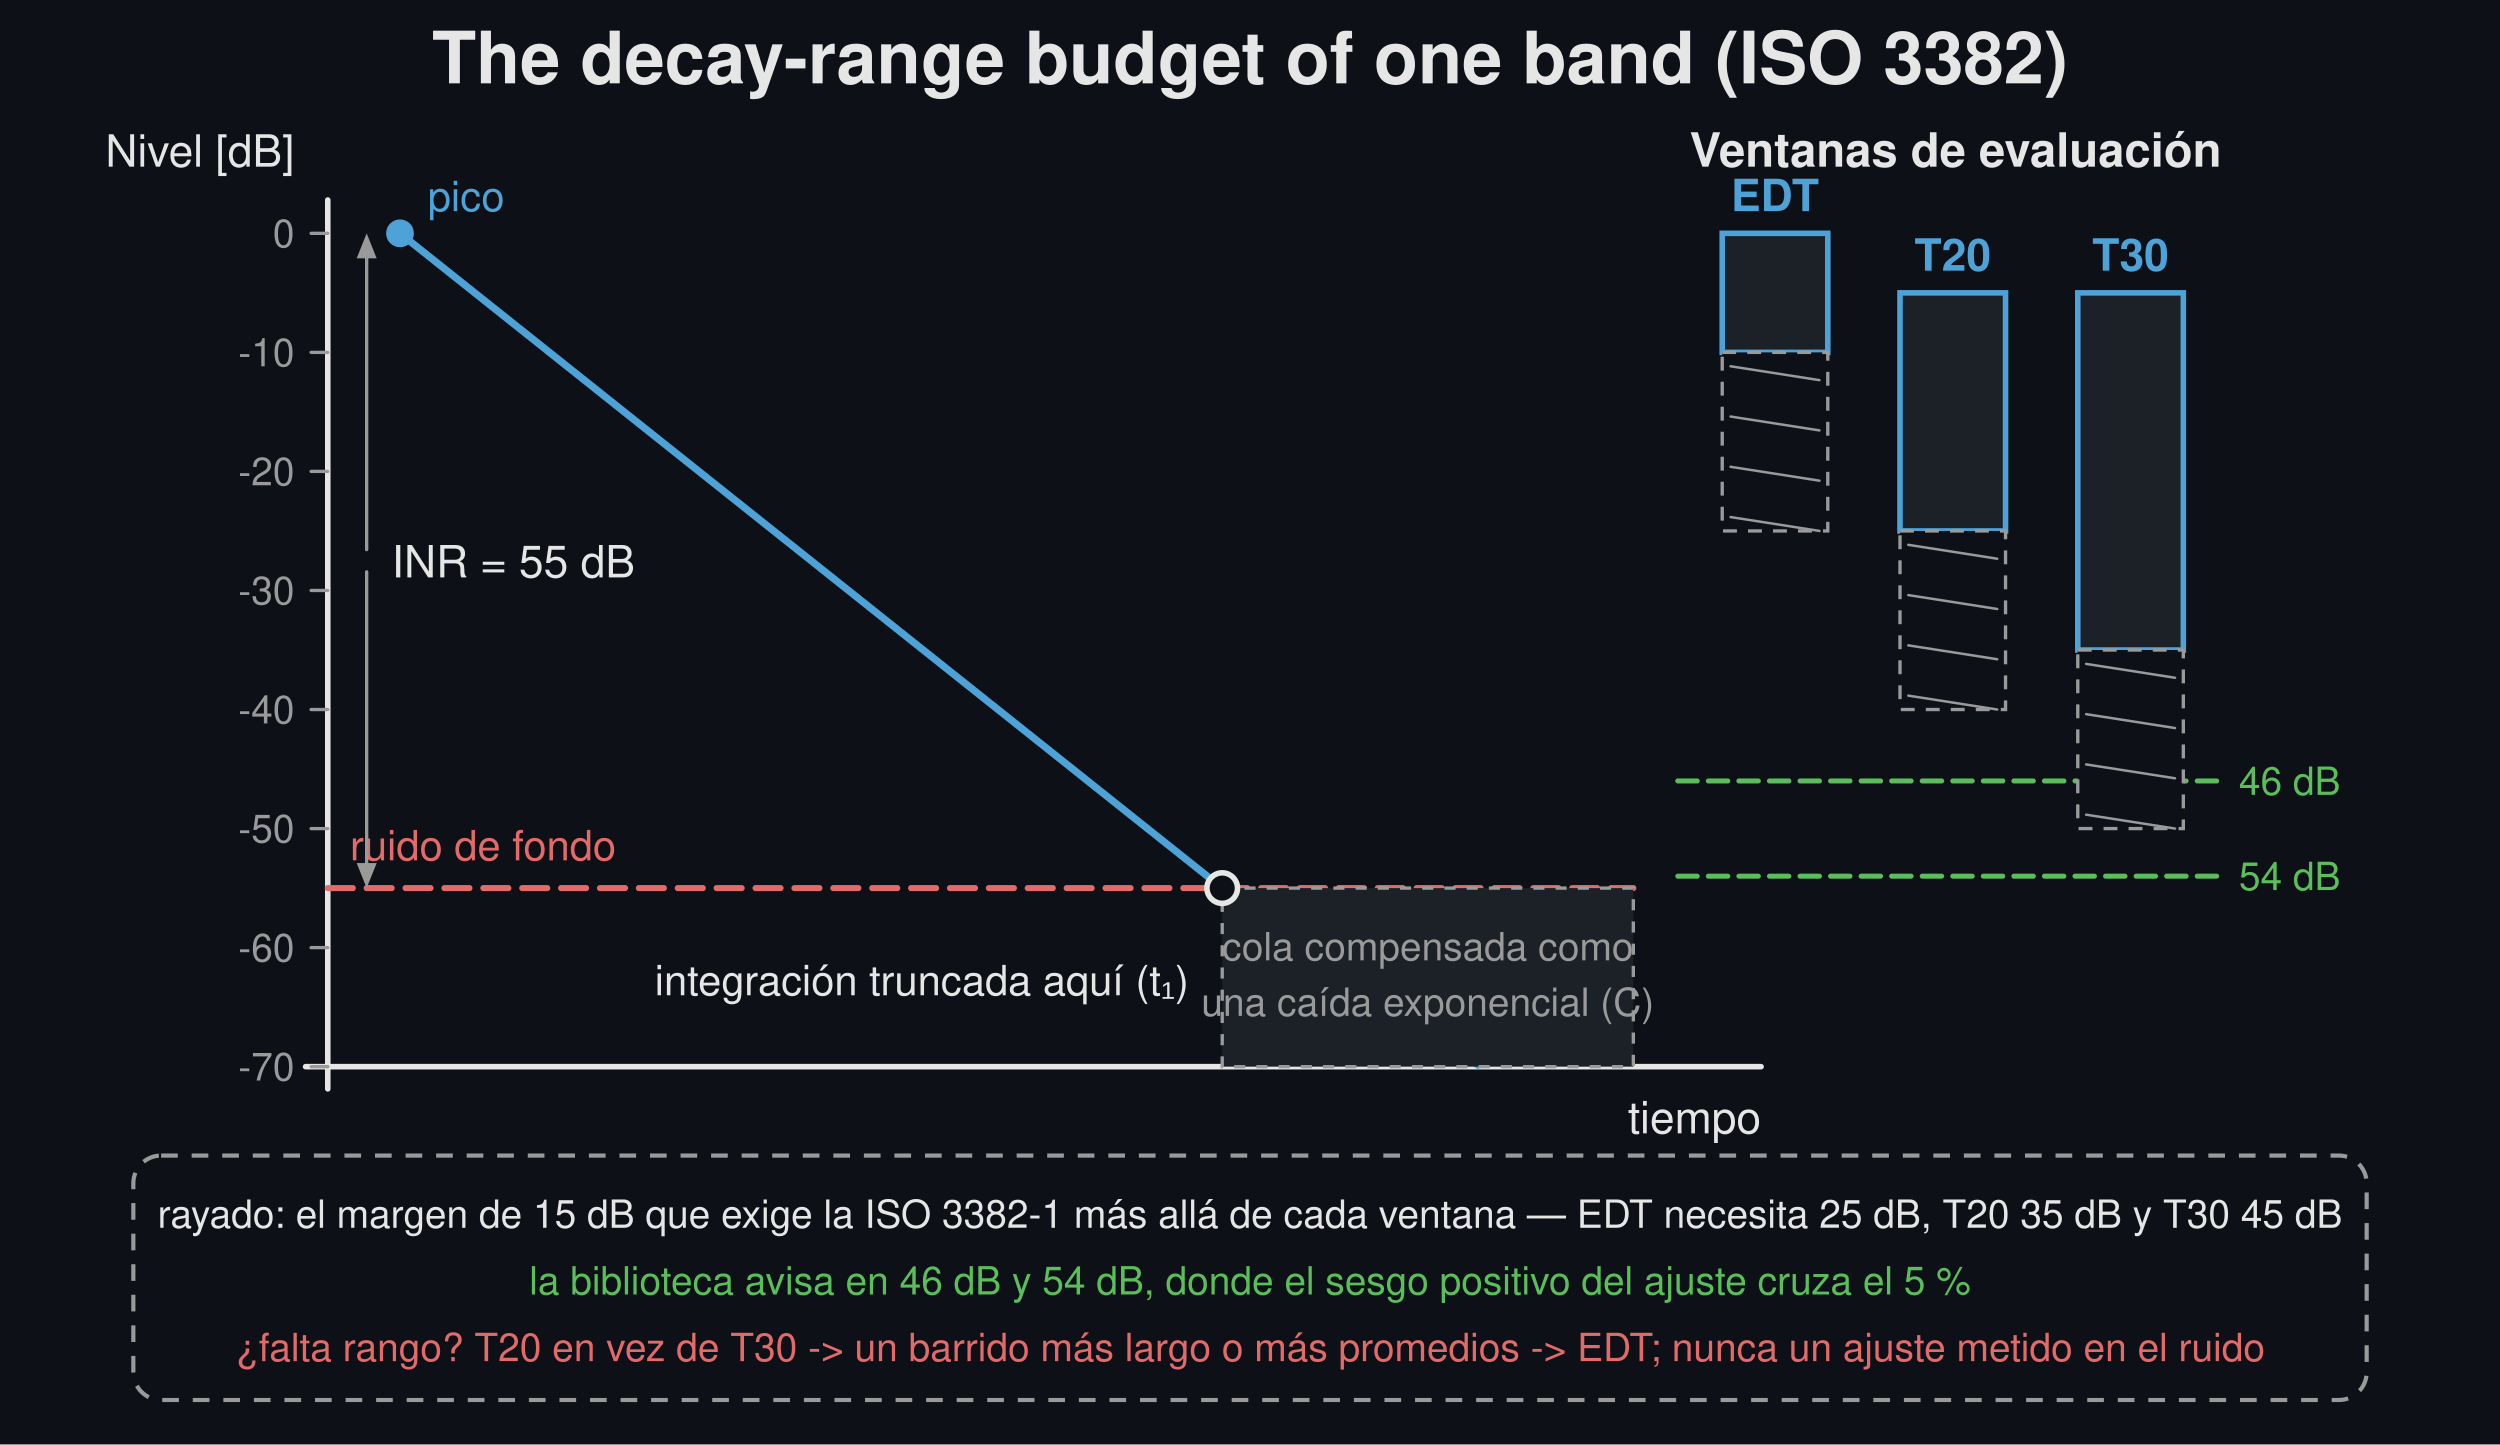
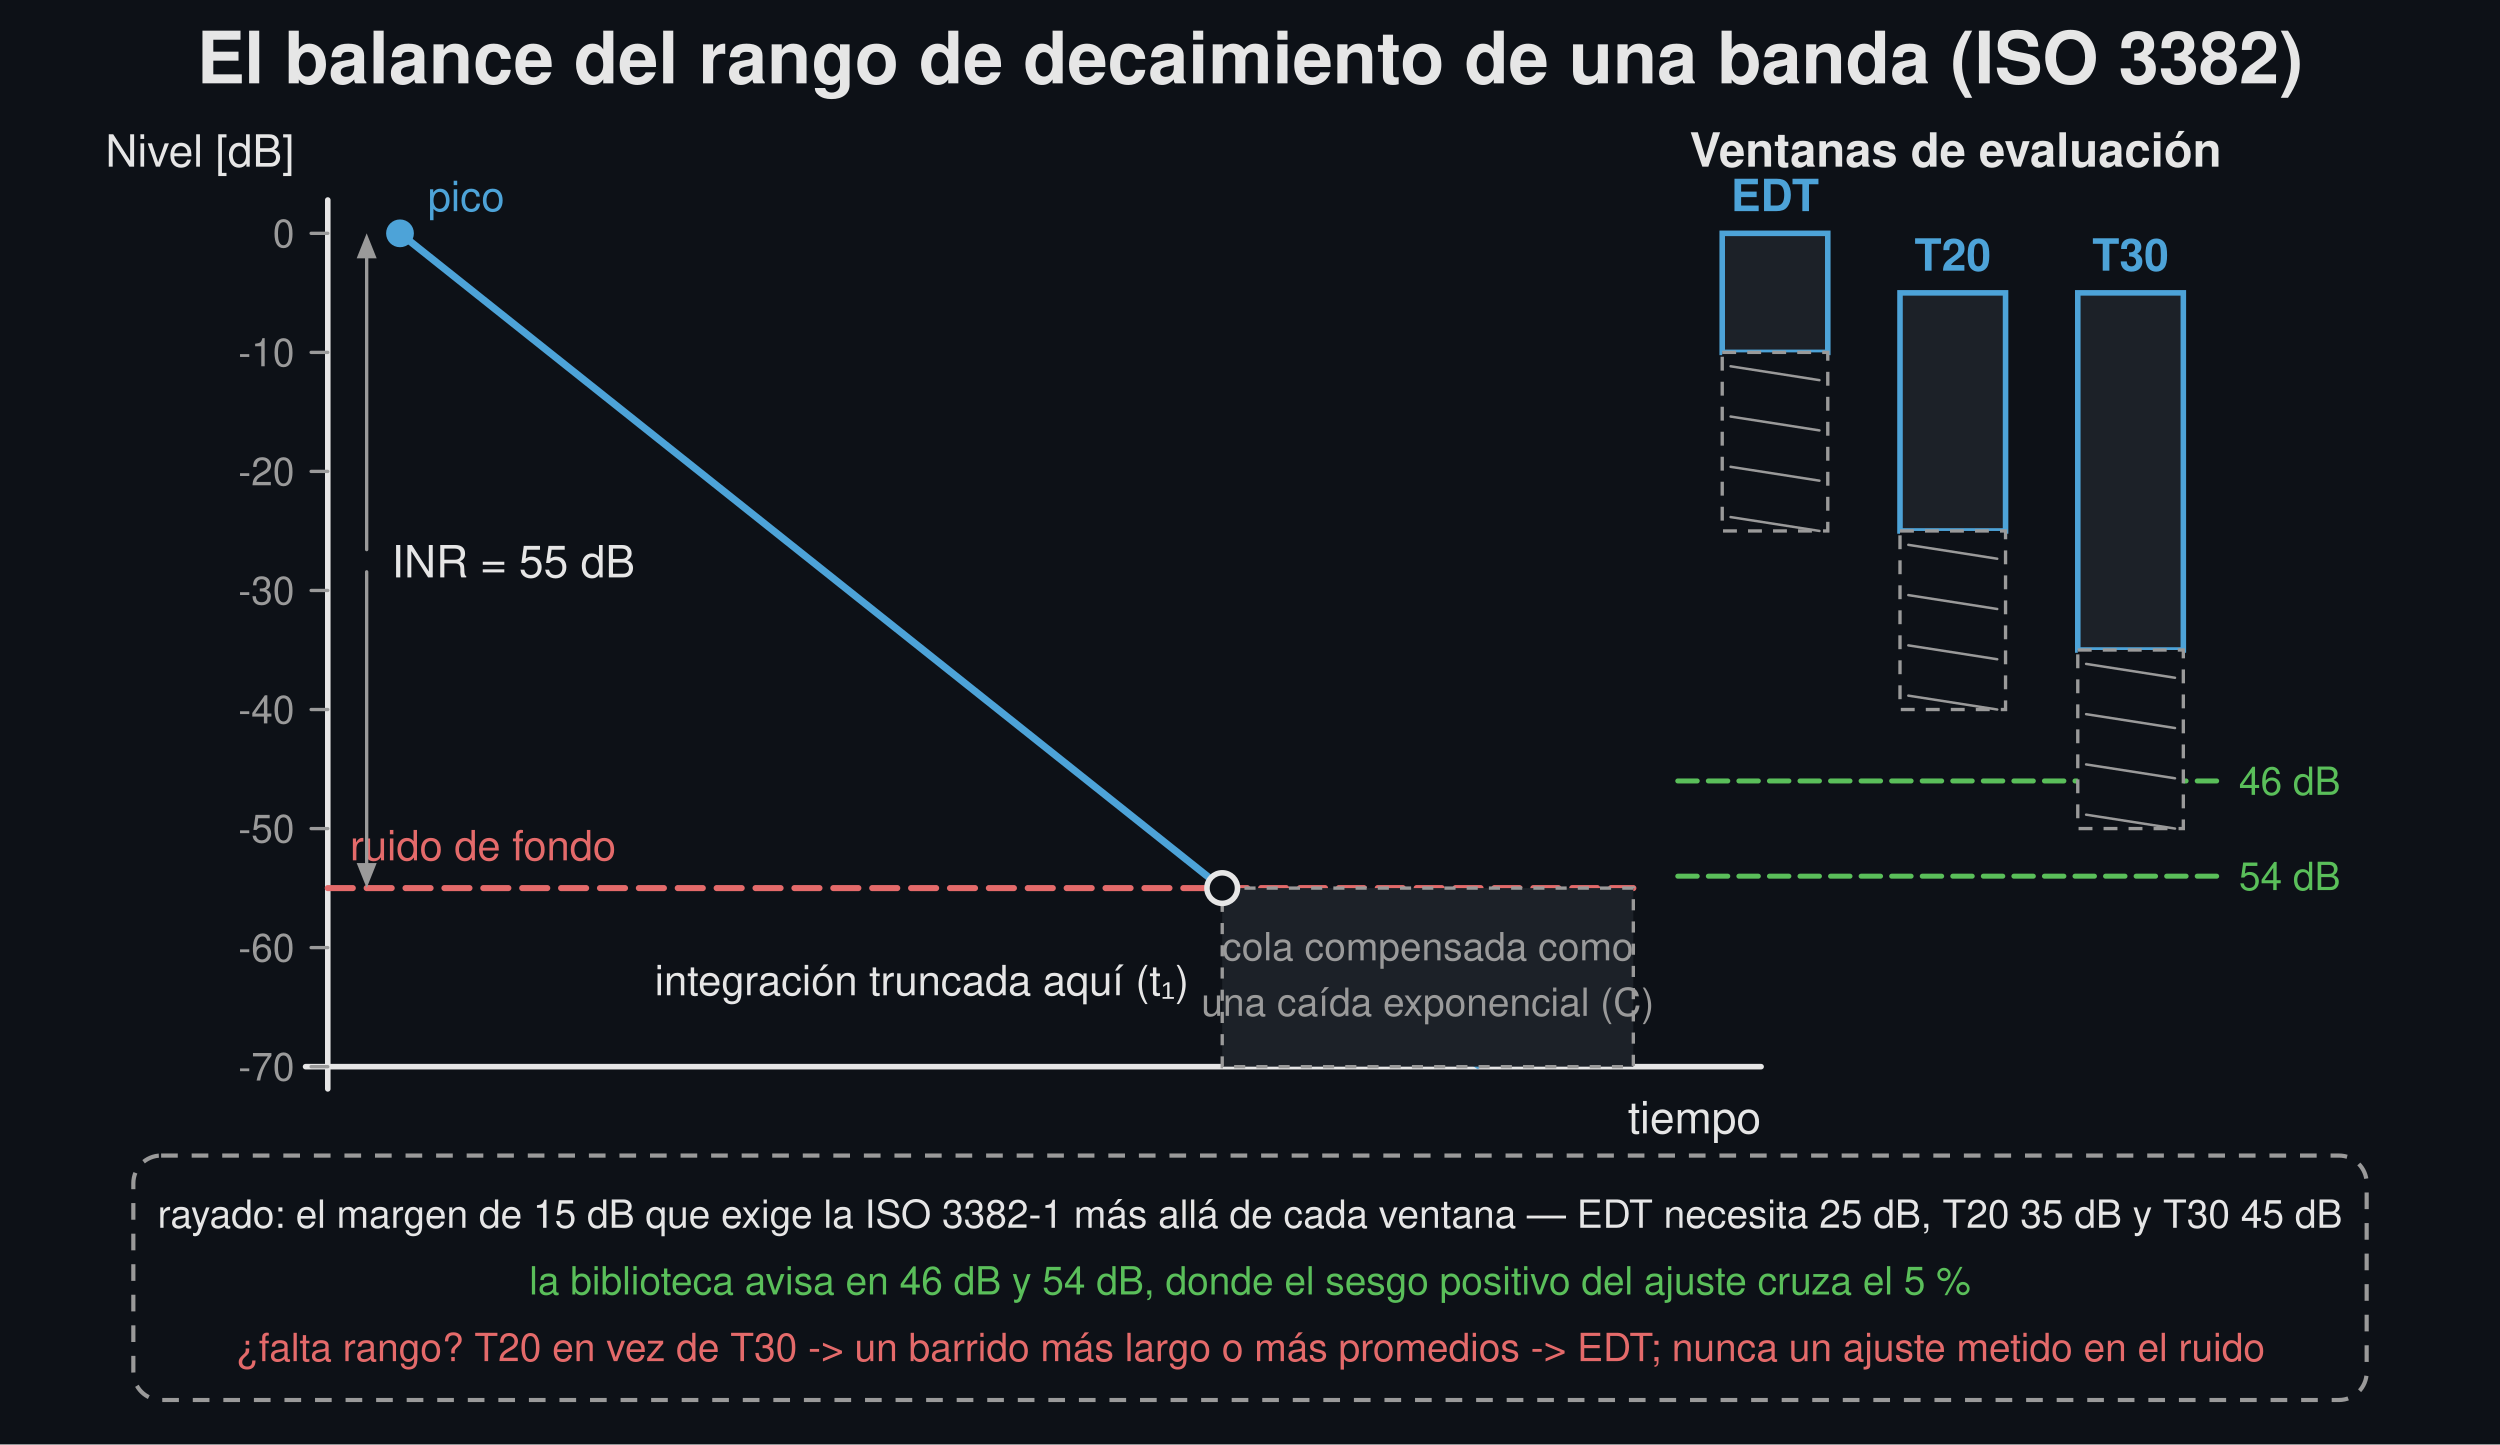
<svg xmlns="http://www.w3.org/2000/svg" width="900" height="520" viewBox="0 0 900 520">
  <rect width="900" height="520" fill="#0d1117" />
-   <text x="450.0" y="30" font-family="Segoe UI, Helvetica, Arial, sans-serif" font-size="26" font-weight="600" fill="#e6e6e6" text-anchor="middle">The decay-range budget of one band (ISO 3382)</text>
+   <text x="450.0" y="30" font-family="Segoe UI, Helvetica, Arial, sans-serif" font-size="26" font-weight="600" fill="#e6e6e6" text-anchor="middle">El balance del rango de decaimiento de una banda (ISO 3382)</text>
  <line x1="118.0" y1="72.0" x2="118.0" y2="392.0" stroke="#e6e6e6" stroke-width="2.0" stroke-linecap="round" />
  <line x1="110.0" y1="384.0" x2="634.0" y2="384.0" stroke="#e6e6e6" stroke-width="2.0" stroke-linecap="round" />
  <text x="634.0" y="408.0" font-family="Segoe UI, Helvetica, Arial, sans-serif" font-size="16" fill="#e6e6e6" text-anchor="end">tiempo</text>
  <line x1="112.0" y1="84.0" x2="118.0" y2="84.0" stroke="#9a9a9a" stroke-width="1.2" stroke-linecap="round" />
  <text x="106.0" y="89.0" font-family="Segoe UI, Helvetica, Arial, sans-serif" font-size="14" fill="#9a9a9a" text-anchor="end">0</text>
  <line x1="112.0" y1="126.857" x2="118.0" y2="126.857" stroke="#9a9a9a" stroke-width="1.2" stroke-linecap="round" />
  <text x="106.0" y="131.857" font-family="Segoe UI, Helvetica, Arial, sans-serif" font-size="14" fill="#9a9a9a" text-anchor="end">-10</text>
  <line x1="112.0" y1="169.714" x2="118.0" y2="169.714" stroke="#9a9a9a" stroke-width="1.2" stroke-linecap="round" />
  <text x="106.0" y="174.714" font-family="Segoe UI, Helvetica, Arial, sans-serif" font-size="14" fill="#9a9a9a" text-anchor="end">-20</text>
  <line x1="112.0" y1="212.571" x2="118.0" y2="212.571" stroke="#9a9a9a" stroke-width="1.2" stroke-linecap="round" />
  <text x="106.0" y="217.571" font-family="Segoe UI, Helvetica, Arial, sans-serif" font-size="14" fill="#9a9a9a" text-anchor="end">-30</text>
  <line x1="112.0" y1="255.429" x2="118.0" y2="255.429" stroke="#9a9a9a" stroke-width="1.2" stroke-linecap="round" />
  <text x="106.0" y="260.429" font-family="Segoe UI, Helvetica, Arial, sans-serif" font-size="14" fill="#9a9a9a" text-anchor="end">-40</text>
  <line x1="112.0" y1="298.286" x2="118.0" y2="298.286" stroke="#9a9a9a" stroke-width="1.2" stroke-linecap="round" />
  <text x="106.0" y="303.286" font-family="Segoe UI, Helvetica, Arial, sans-serif" font-size="14" fill="#9a9a9a" text-anchor="end">-50</text>
  <line x1="112.0" y1="341.143" x2="118.0" y2="341.143" stroke="#9a9a9a" stroke-width="1.2" stroke-linecap="round" />
  <text x="106.0" y="346.143" font-family="Segoe UI, Helvetica, Arial, sans-serif" font-size="14" fill="#9a9a9a" text-anchor="end">-60</text>
  <line x1="112.0" y1="384.0" x2="118.0" y2="384.0" stroke="#9a9a9a" stroke-width="1.2" stroke-linecap="round" />
  <text x="106.0" y="389.0" font-family="Segoe UI, Helvetica, Arial, sans-serif" font-size="14" fill="#9a9a9a" text-anchor="end">-70</text>
  <text x="106.0" y="60.0" font-family="Segoe UI, Helvetica, Arial, sans-serif" font-size="16" fill="#e6e6e6" text-anchor="end">Nivel [dB]</text>
  <circle cx="144.0" cy="84.0" r="5.0" fill="#4da3d8" stroke="none" stroke-width="1.5" />
  <text x="154.0" y="76.0" font-family="Segoe UI, Helvetica, Arial, sans-serif" font-size="15" fill="#4da3d8" text-anchor="start">pico</text>
  <line x1="144.0" y1="84.0" x2="440.0" y2="319.714" stroke="#4da3d8" stroke-width="2.6" stroke-linecap="round" />
  <line x1="440.0" y1="319.714" x2="532.0" y2="384.0" stroke="#4da3d8" stroke-width="1.6" stroke-dasharray="6,4" stroke-linecap="round" />
  <line x1="118.0" y1="319.714" x2="588.0" y2="319.714" stroke="#e46a6a" stroke-width="2.2" stroke-dasharray="9,5" stroke-linecap="round" />
  <text x="126.0" y="309.714" font-family="Segoe UI, Helvetica, Arial, sans-serif" font-size="15" fill="#e46a6a" text-anchor="start">ruido de fondo</text>
  <rect x="440.0" y="319.714" width="148.0" height="64.286" rx="0.0" fill="#1c2128" stroke="#9a9a9a" stroke-width="1.2" stroke-dasharray="4,4" />
  <circle cx="440.0" cy="319.714" r="5.5" fill="#0d1117" stroke="#e6e6e6" stroke-width="2.0" />
  <text x="428.0" y="358.286" font-family="Segoe UI, Helvetica, Arial, sans-serif" font-size="15" fill="#e6e6e6" text-anchor="end">integración truncada aquí (t₁)</text>
  <text x="514.0" y="345.714" font-family="Segoe UI, Helvetica, Arial, sans-serif" font-size="14" fill="#9a9a9a" text-anchor="middle">cola compensada como</text>
  <text x="514.0" y="365.714" font-family="Segoe UI, Helvetica, Arial, sans-serif" font-size="14" fill="#9a9a9a" text-anchor="middle">una caída exponencial (C)</text>
  <line x1="132.0" y1="197.857" x2="132.0" y2="93.0" stroke="#9a9a9a" stroke-width="1.2" stroke-linecap="round" />
  <path d="M 132.0 84.0 L 135.6 93.0 L 128.4 93.0 Z" fill="#9a9a9a" stroke="none" stroke-width="1.5" stroke-linejoin="round" />
  <line x1="132.0" y1="205.857" x2="132.0" y2="310.714" stroke="#9a9a9a" stroke-width="1.2" stroke-linecap="round" />
  <path d="M 132.0 319.7 L 128.4 310.7 L 135.6 310.7 Z" fill="#9a9a9a" stroke="none" stroke-width="1.5" stroke-linejoin="round" />
  <text x="141.0" y="207.857" font-family="Segoe UI, Helvetica, Arial, sans-serif" font-size="16" fill="#e6e6e6" text-anchor="start">INR = 55 dB</text>
  <text x="704.0" y="60.0" font-family="Segoe UI, Helvetica, Arial, sans-serif" font-size="17" fill="#e6e6e6" text-anchor="middle" font-weight="600">Ventanas de evaluación</text>
  <line x1="604.0" y1="281.143" x2="800.0" y2="281.143" stroke="#5abf5a" stroke-width="1.8" stroke-dasharray="7,4" stroke-linecap="round" />
  <text x="806.0" y="286.143" font-family="Segoe UI, Helvetica, Arial, sans-serif" font-size="14" fill="#5abf5a" text-anchor="start">46 dB</text>
  <line x1="604.0" y1="315.429" x2="800.0" y2="315.429" stroke="#5abf5a" stroke-width="1.8" stroke-dasharray="7,4" stroke-linecap="round" />
  <text x="806.0" y="320.429" font-family="Segoe UI, Helvetica, Arial, sans-serif" font-size="14" fill="#5abf5a" text-anchor="start">54 dB</text>
  <rect x="620.0" y="84.0" width="38" height="42.857" rx="0.0" fill="#1c2128" stroke="#4da3d8" stroke-width="2.0" />
  <text x="639.0" y="76.0" font-family="Segoe UI, Helvetica, Arial, sans-serif" font-size="16" fill="#4da3d8" text-anchor="middle" font-weight="600">EDT</text>
  <rect x="620.0" y="126.857" width="38" height="64.286" rx="0.0" fill="#0d1117" stroke="#9a9a9a" stroke-width="1.2" stroke-dasharray="5,4" />
  <line x1="623.0" y1="131.857" x2="655.0" y2="136.857" stroke="#9a9a9a" stroke-width="0.9" stroke-linecap="round" />
  <line x1="623.0" y1="149.952" x2="655.0" y2="154.952" stroke="#9a9a9a" stroke-width="0.9" stroke-linecap="round" />
  <line x1="623.0" y1="168.048" x2="655.0" y2="173.048" stroke="#9a9a9a" stroke-width="0.9" stroke-linecap="round" />
  <line x1="623.0" y1="186.143" x2="655.0" y2="191.143" stroke="#9a9a9a" stroke-width="0.9" stroke-linecap="round" />
  <rect x="684.0" y="105.429" width="38" height="85.714" rx="0.0" fill="#1c2128" stroke="#4da3d8" stroke-width="2.0" />
  <text x="703.0" y="97.429" font-family="Segoe UI, Helvetica, Arial, sans-serif" font-size="16" fill="#4da3d8" text-anchor="middle" font-weight="600">T20</text>
  <rect x="684.0" y="191.143" width="38" height="64.286" rx="0.0" fill="#0d1117" stroke="#9a9a9a" stroke-width="1.2" stroke-dasharray="5,4" />
  <line x1="687.0" y1="196.143" x2="719.0" y2="201.143" stroke="#9a9a9a" stroke-width="0.9" stroke-linecap="round" />
  <line x1="687.0" y1="214.238" x2="719.0" y2="219.238" stroke="#9a9a9a" stroke-width="0.9" stroke-linecap="round" />
  <line x1="687.0" y1="232.333" x2="719.0" y2="237.333" stroke="#9a9a9a" stroke-width="0.9" stroke-linecap="round" />
  <line x1="687.0" y1="250.429" x2="719.0" y2="255.429" stroke="#9a9a9a" stroke-width="0.9" stroke-linecap="round" />
  <rect x="748.0" y="105.429" width="38" height="128.571" rx="0.0" fill="#1c2128" stroke="#4da3d8" stroke-width="2.0" />
  <text x="767.0" y="97.429" font-family="Segoe UI, Helvetica, Arial, sans-serif" font-size="16" fill="#4da3d8" text-anchor="middle" font-weight="600">T30</text>
  <rect x="748.0" y="234.0" width="38" height="64.286" rx="0.0" fill="#0d1117" stroke="#9a9a9a" stroke-width="1.2" stroke-dasharray="5,4" />
  <line x1="751.0" y1="239.0" x2="783.0" y2="244.0" stroke="#9a9a9a" stroke-width="0.9" stroke-linecap="round" />
  <line x1="751.0" y1="257.095" x2="783.0" y2="262.095" stroke="#9a9a9a" stroke-width="0.9" stroke-linecap="round" />
  <line x1="751.0" y1="275.19" x2="783.0" y2="280.19" stroke="#9a9a9a" stroke-width="0.9" stroke-linecap="round" />
  <line x1="751.0" y1="293.286" x2="783.0" y2="298.286" stroke="#9a9a9a" stroke-width="0.9" stroke-linecap="round" />
  <rect x="48" y="416" width="804" height="88" rx="10" fill="none" stroke="#9a9a9a" stroke-width="1.5" stroke-dasharray="6,5" />
  <text x="450" y="442" font-family="Segoe UI, Helvetica, Arial, sans-serif" font-size="14" fill="#e6e6e6" text-anchor="middle">rayado: el margen de 15 dB que exige la ISO 3382-1 más allá de cada ventana — EDT necesita 25 dB, T20 35 dB y T30 45 dB</text>
  <text x="450" y="466" font-family="Segoe UI, Helvetica, Arial, sans-serif" font-size="14" fill="#5abf5a" text-anchor="middle">la biblioteca avisa en 46 dB y 54 dB, donde el sesgo positivo del ajuste cruza el 5 %</text>
  <text x="450" y="490" font-family="Segoe UI, Helvetica, Arial, sans-serif" font-size="14" fill="#e46a6a" text-anchor="middle">¿falta rango? T20 en vez de T30 -&gt; un barrido más largo o más promedios -&gt; EDT; nunca un ajuste metido en el ruido</text>
</svg>
